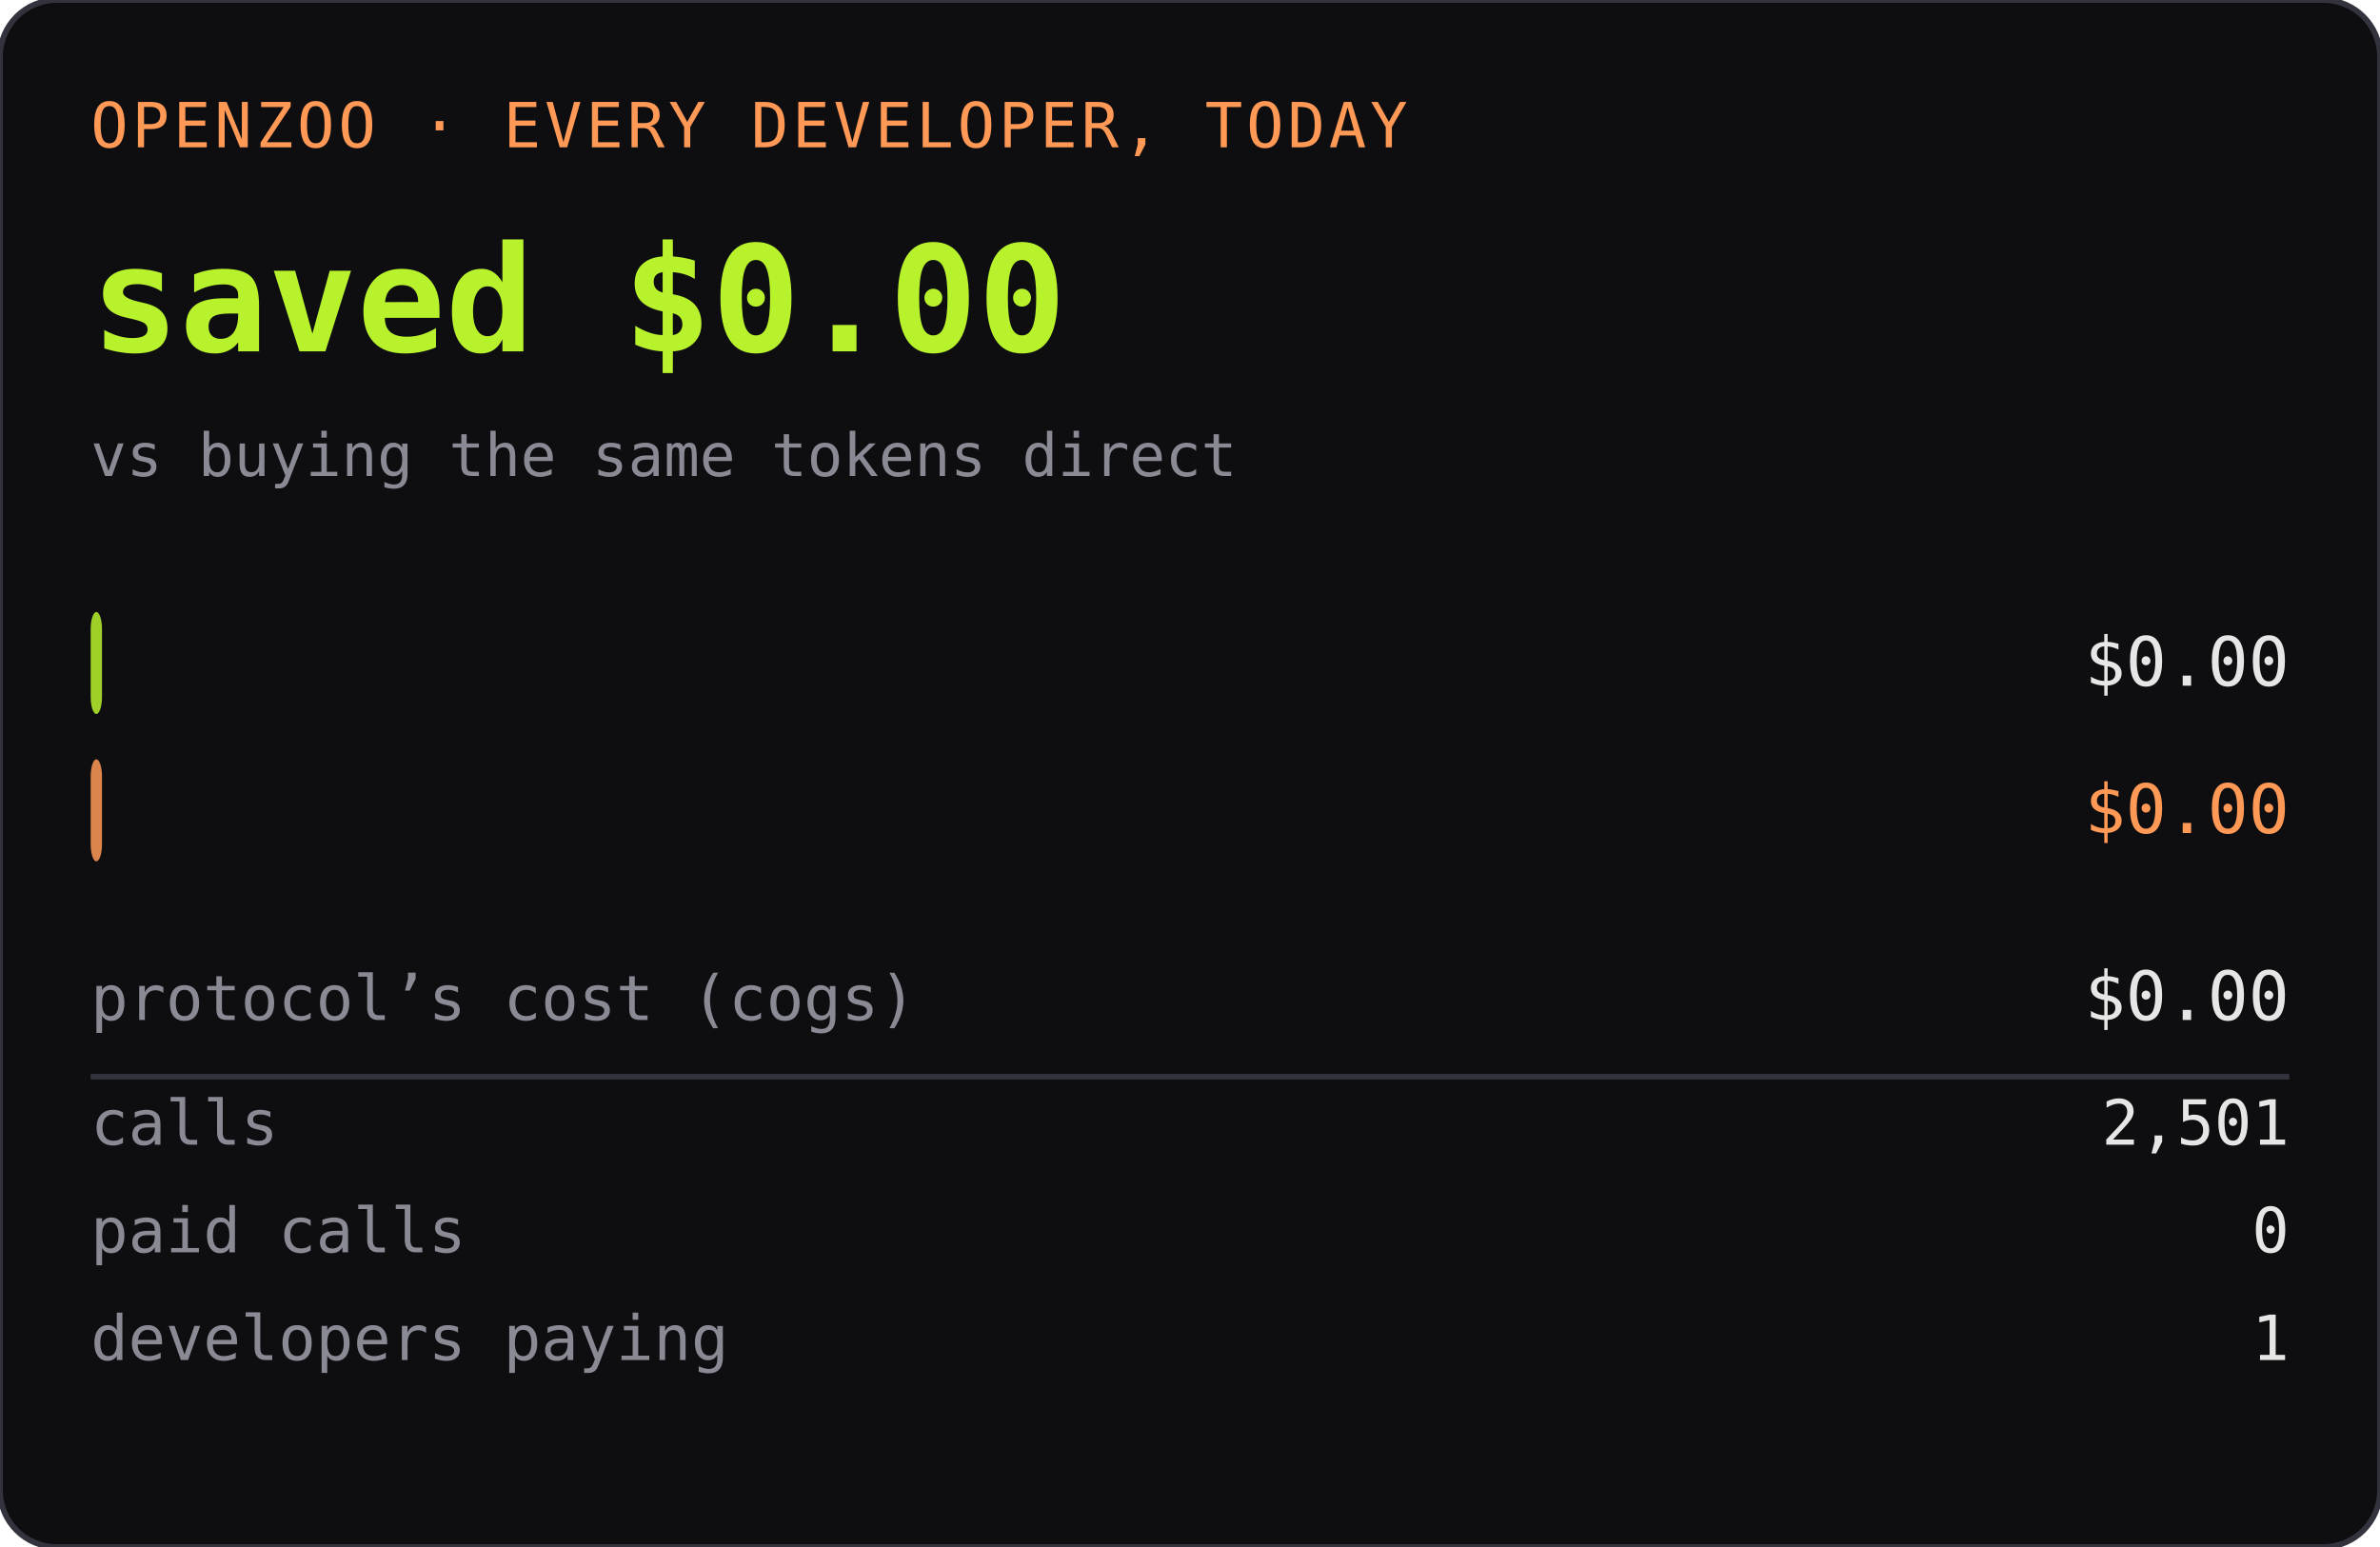
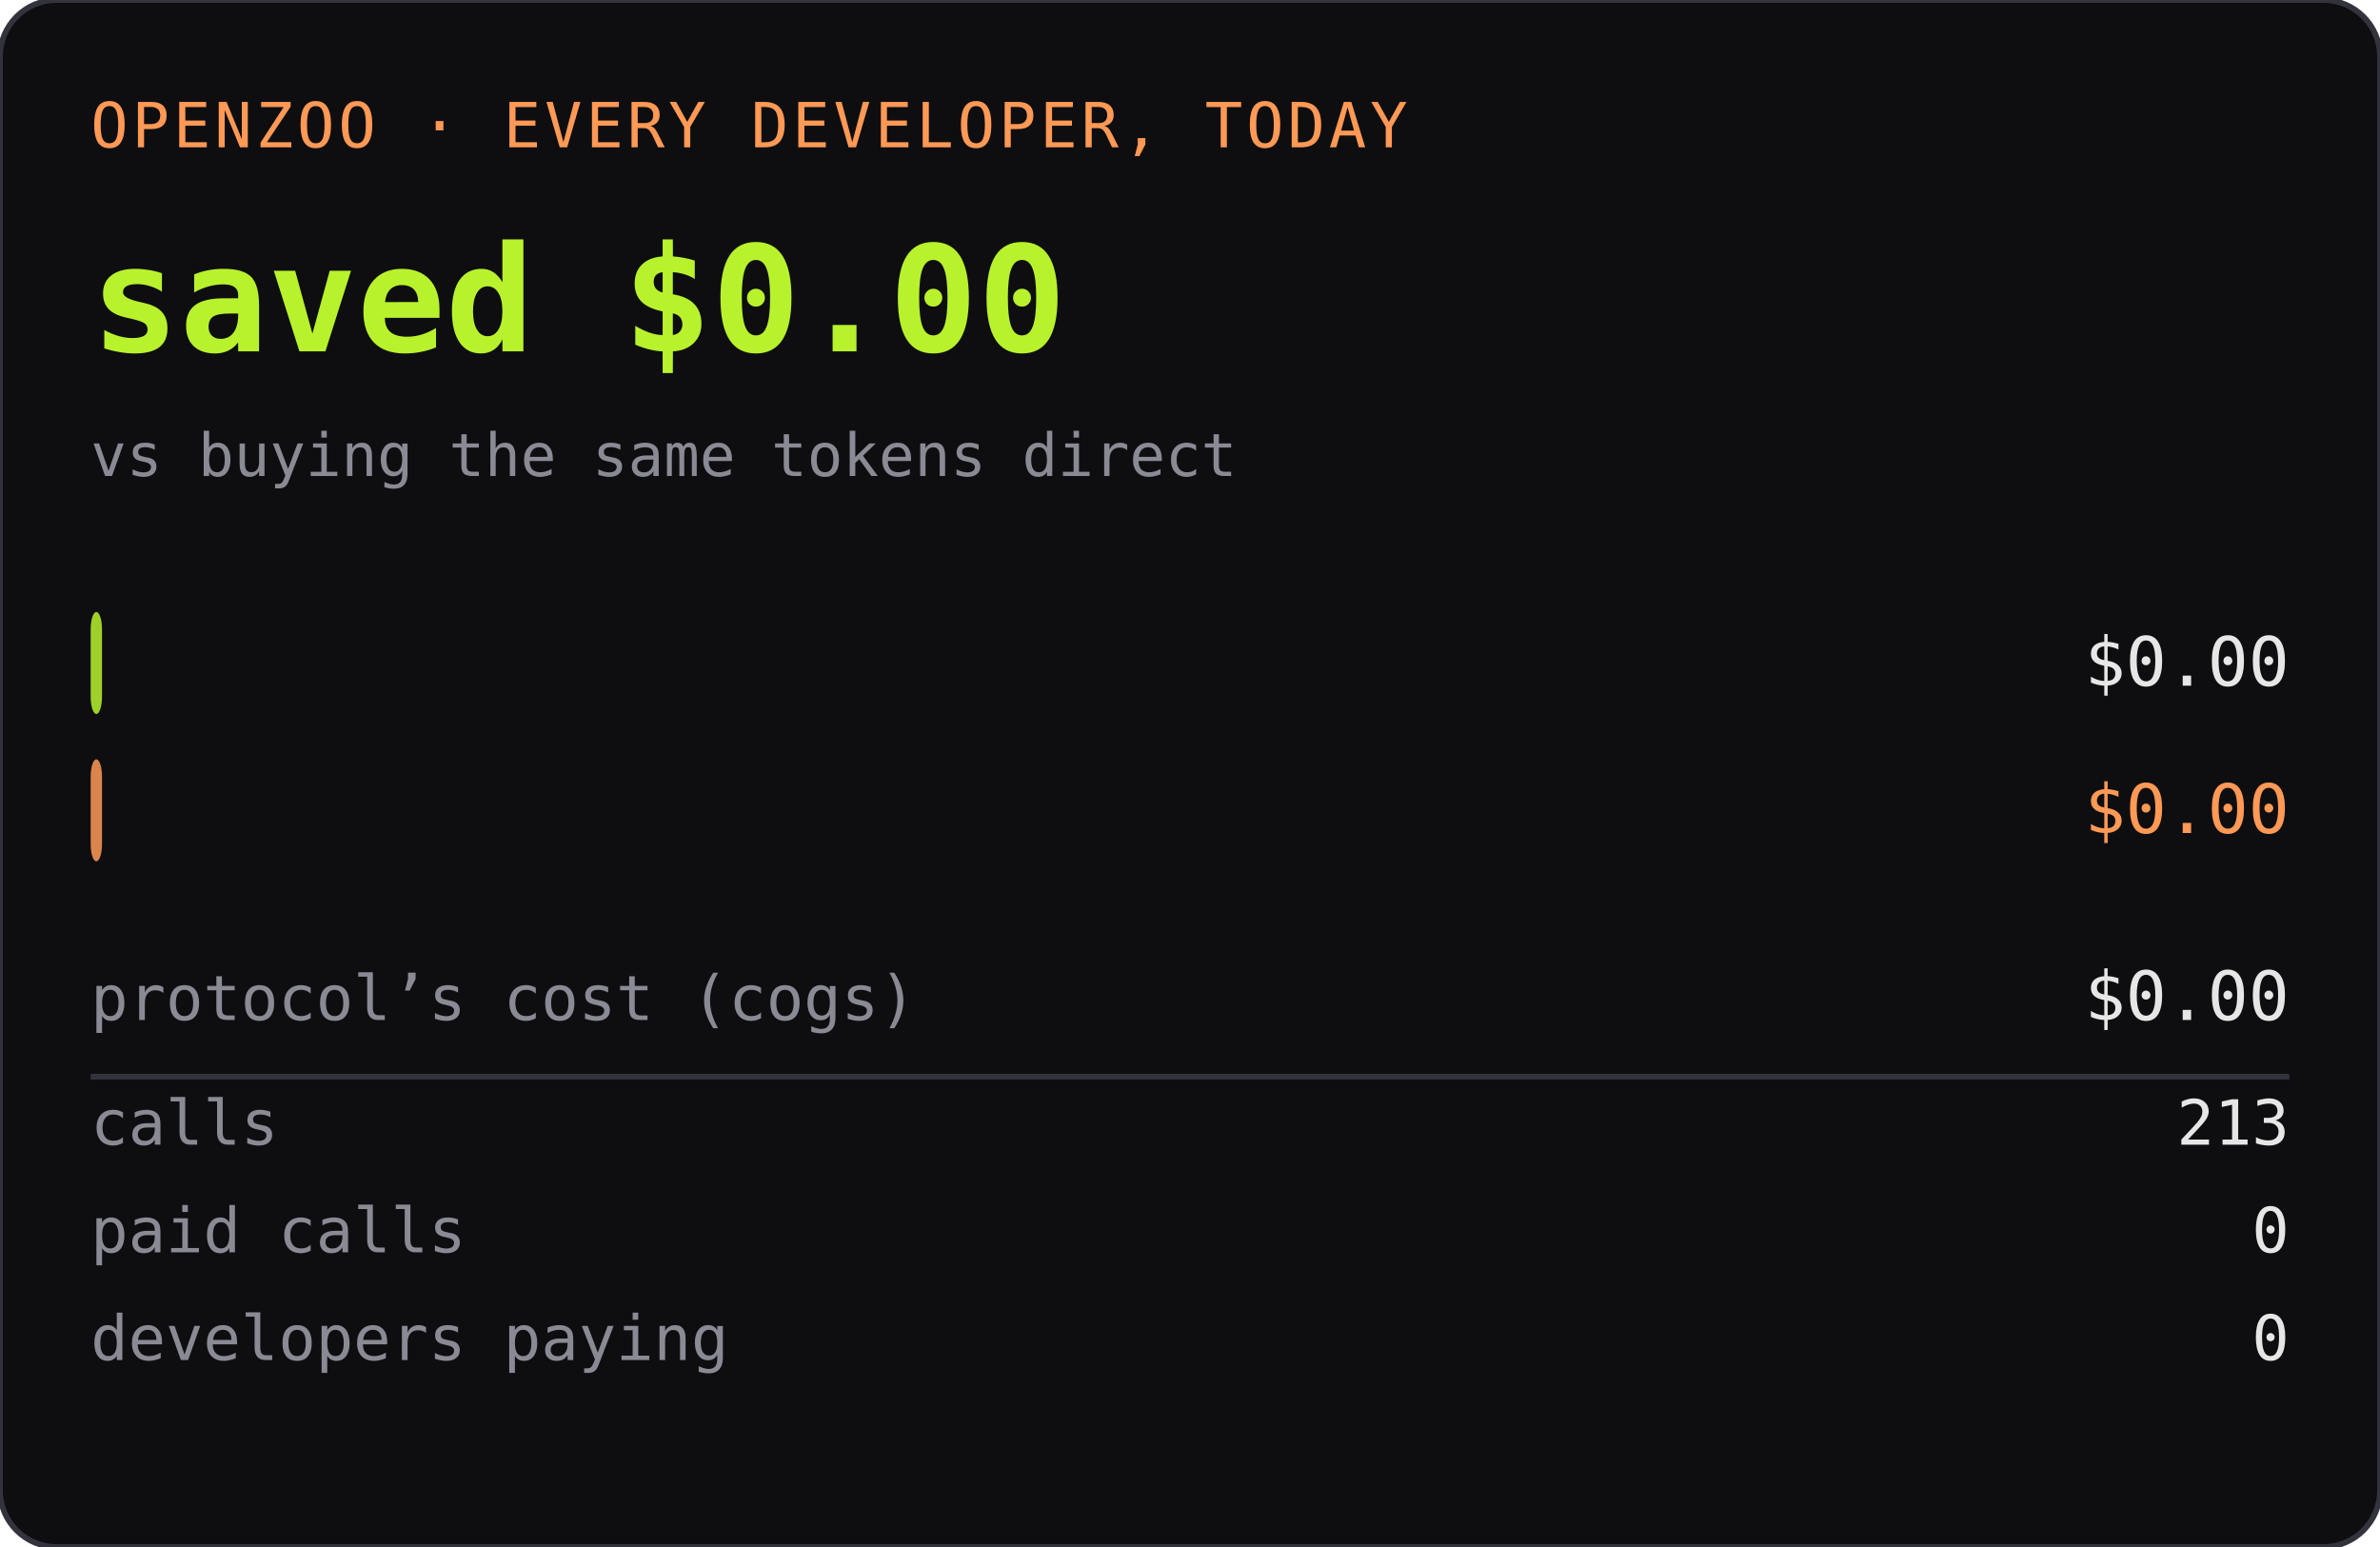
<svg xmlns="http://www.w3.org/2000/svg" width="420" height="273" role="img" aria-label="OPENZOO · EVERY DEVELOPER, TODAY">
  <rect width="420" height="273" rx="10" fill="#0e0e11" />
  <rect width="420" height="273" rx="10" fill="none" stroke="#33333d" />
  <text x="16" y="26" font-family="ui-monospace,SFMono-Regular,Menlo,monospace" font-size="11" fill="#ff9955" letter-spacing="0.06em">OPENZOO · EVERY DEVELOPER, TODAY</text>
  <text x="16" y="62" font-family="ui-monospace,SFMono-Regular,Menlo,monospace" font-size="26" font-weight="600" fill="#b8f22d">saved $0.00</text>
  <text x="404" y="62" text-anchor="end" font-family="ui-monospace,SFMono-Regular,Menlo,monospace" font-size="26" font-weight="600" fill="#b8f22d" />
  <text x="16" y="84" font-family="ui-monospace,SFMono-Regular,Menlo,monospace" font-size="10.5" fill="#8a8a95">vs buying the same tokens direct</text>
  <rect x="16" y="108" width="2" height="18" rx="3" fill="#b8f22d" opacity="0.85" />
  <text x="22" y="121" font-family="ui-monospace,SFMono-Regular,Menlo,monospace" font-size="11" fill="#0e0e11" font-weight="600">dev spent</text>
  <text x="404" y="121" text-anchor="end" font-family="ui-monospace,SFMono-Regular,Menlo,monospace" font-size="12" fill="#e6e6e6">$0.00</text>
  <rect x="16" y="134" width="2" height="18" rx="3" fill="#ff9955" opacity="0.85" />
  <text x="22" y="147" font-family="ui-monospace,SFMono-Regular,Menlo,monospace" font-size="11" fill="#0e0e11" font-weight="600">buying direct</text>
  <text x="404" y="147" text-anchor="end" font-family="ui-monospace,SFMono-Regular,Menlo,monospace" font-size="12" fill="#ff9955">$0.00</text>
  <text x="16" y="180" font-family="ui-monospace,SFMono-Regular,Menlo,monospace" font-size="11" fill="#8a8a95">protocol’s cost (cogs)</text>
  <text x="404" y="180" text-anchor="end" font-family="ui-monospace,SFMono-Regular,Menlo,monospace" font-size="12" fill="#e6e6e6">$0.00</text>
  <line x1="16" y1="190" x2="404" y2="190" stroke="#33333d" />
  <text x="16" y="202" font-family="ui-monospace,SFMono-Regular,Menlo,monospace" font-size="11" fill="#8a8a95">calls</text>
-   <text x="404" y="202" text-anchor="end" font-family="ui-monospace,SFMono-Regular,Menlo,monospace" font-size="11" fill="#e6e6e6">2,501</text>
+   <text x="404" y="202" text-anchor="end" font-family="ui-monospace,SFMono-Regular,Menlo,monospace" font-size="11" fill="#e6e6e6">213</text>
  <text x="16" y="221" font-family="ui-monospace,SFMono-Regular,Menlo,monospace" font-size="11" fill="#8a8a95">paid calls</text>
  <text x="404" y="221" text-anchor="end" font-family="ui-monospace,SFMono-Regular,Menlo,monospace" font-size="11" fill="#e6e6e6">0</text>
  <text x="16" y="240" font-family="ui-monospace,SFMono-Regular,Menlo,monospace" font-size="11" fill="#8a8a95">developers paying</text>
-   <text x="404" y="240" text-anchor="end" font-family="ui-monospace,SFMono-Regular,Menlo,monospace" font-size="11" fill="#e6e6e6">1</text>
+   <text x="404" y="240" text-anchor="end" font-family="ui-monospace,SFMono-Regular,Menlo,monospace" font-size="11" fill="#e6e6e6">0</text>
</svg>
